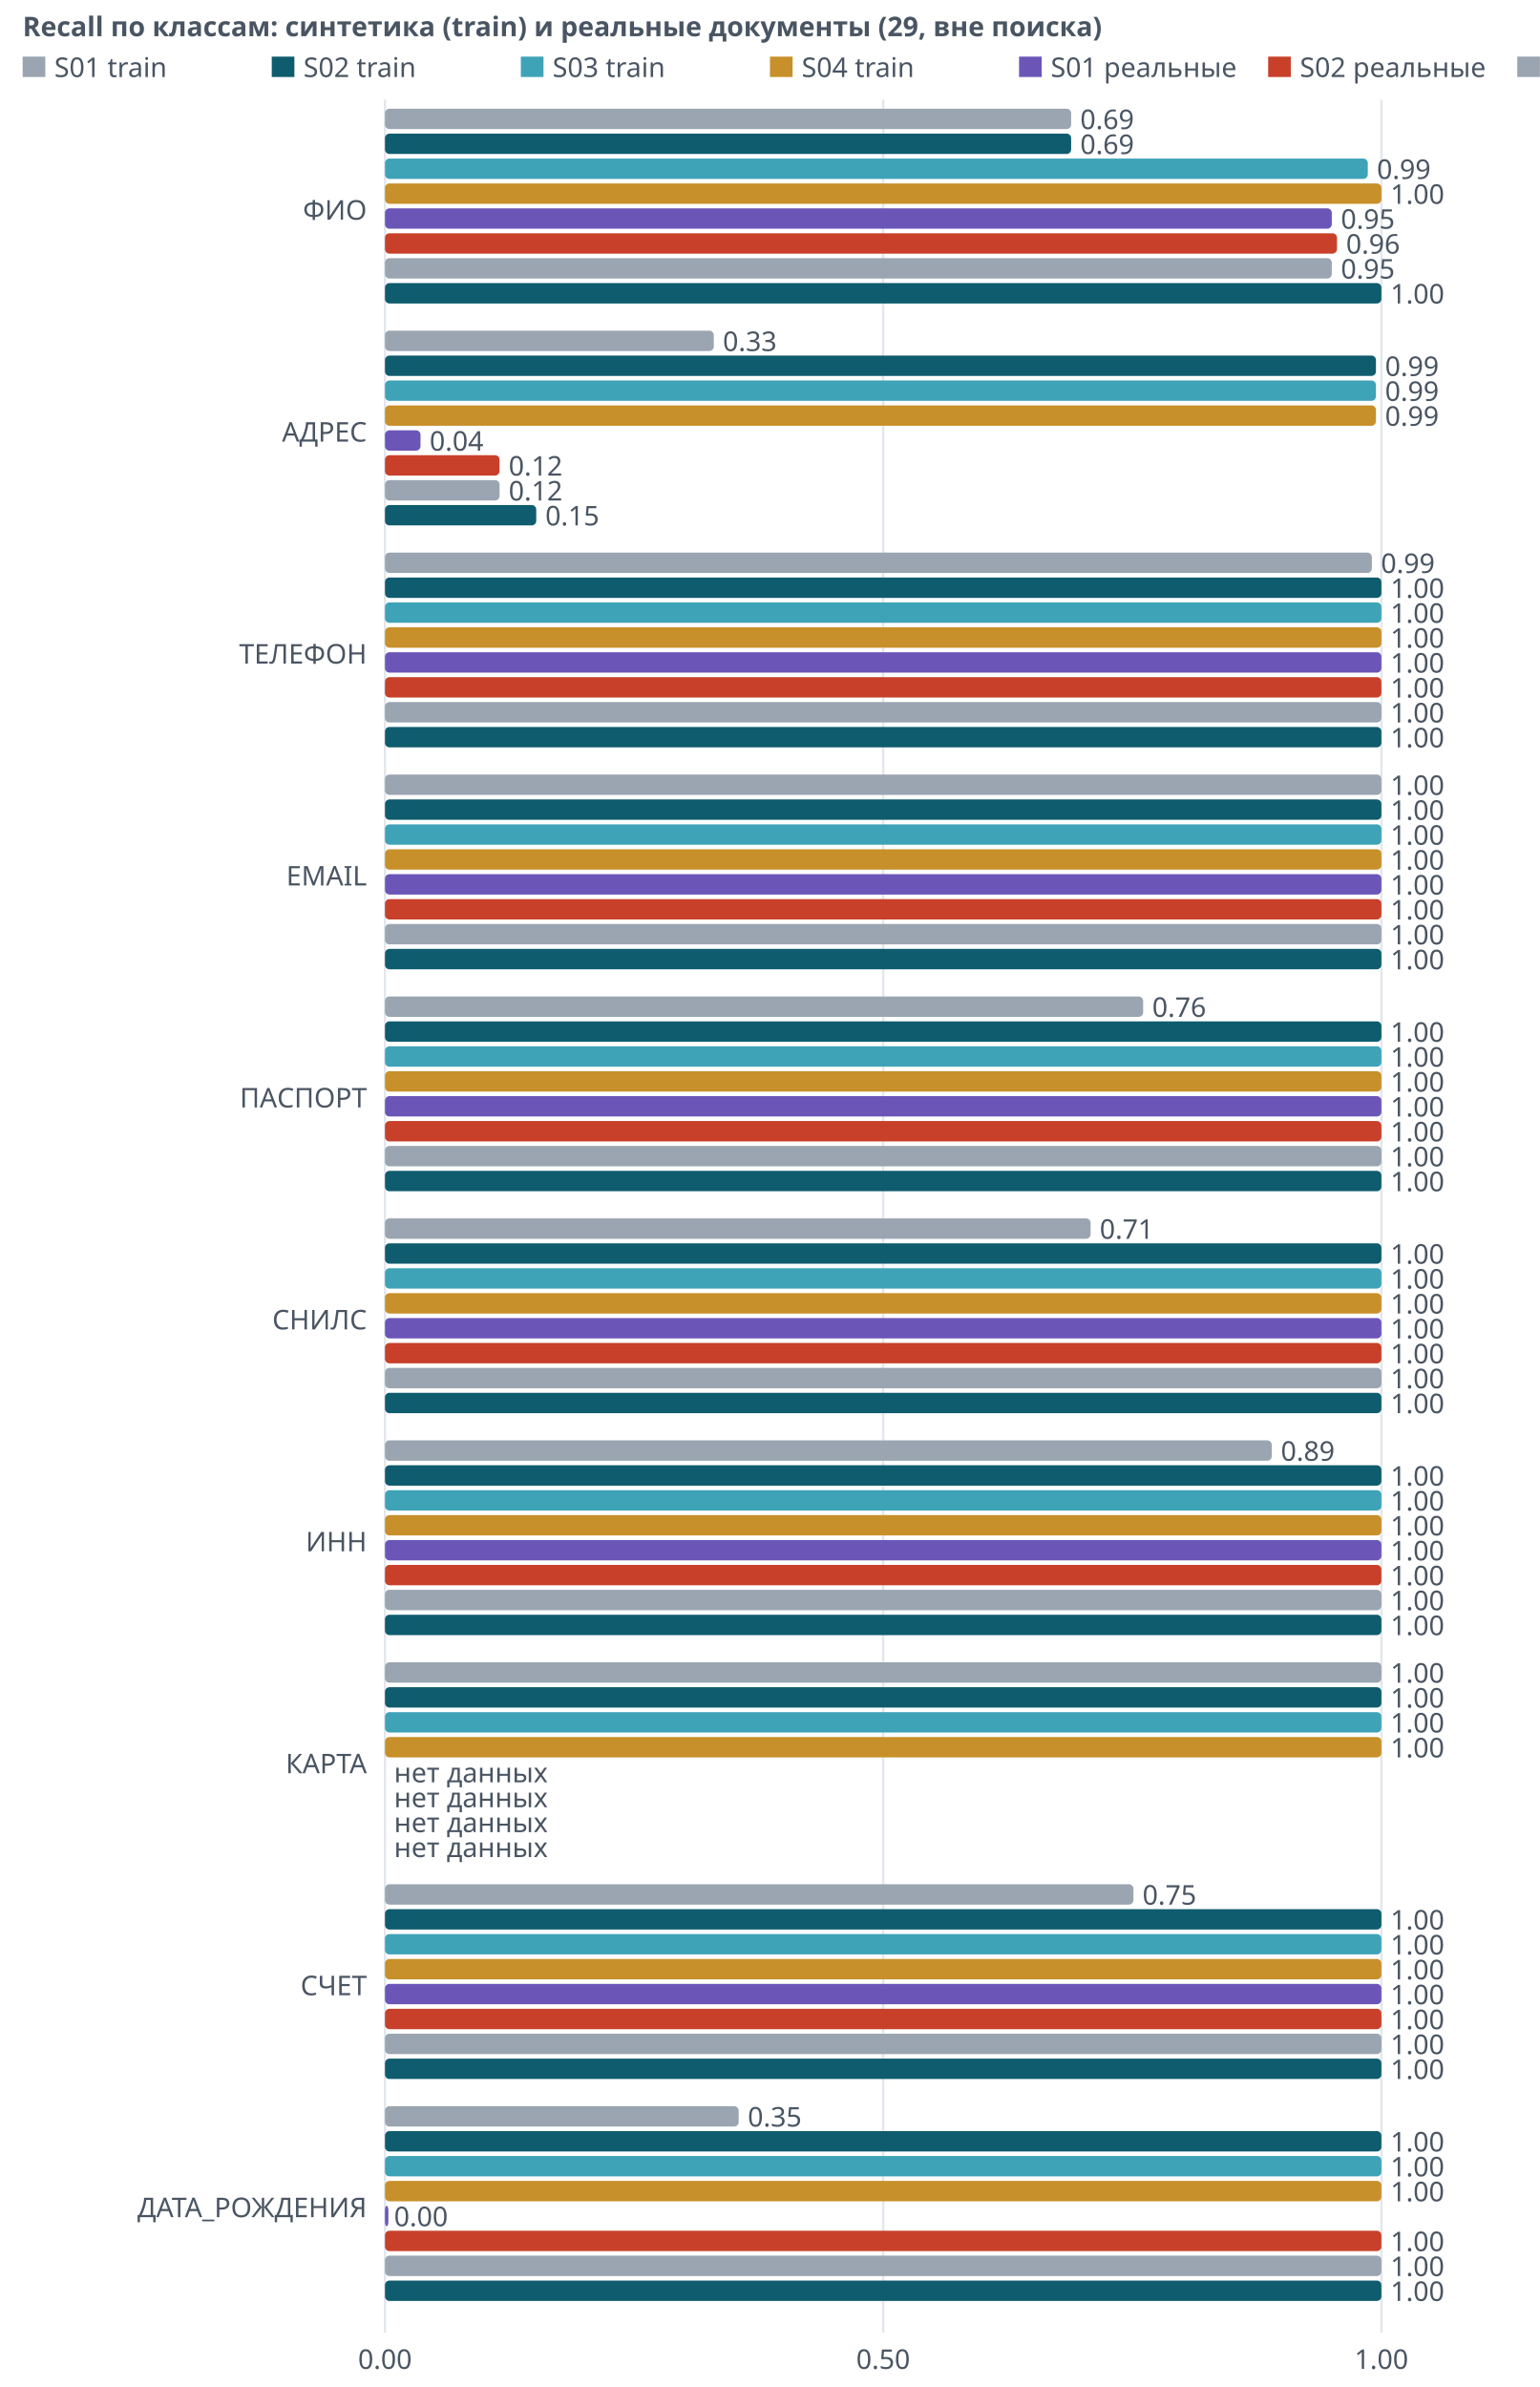
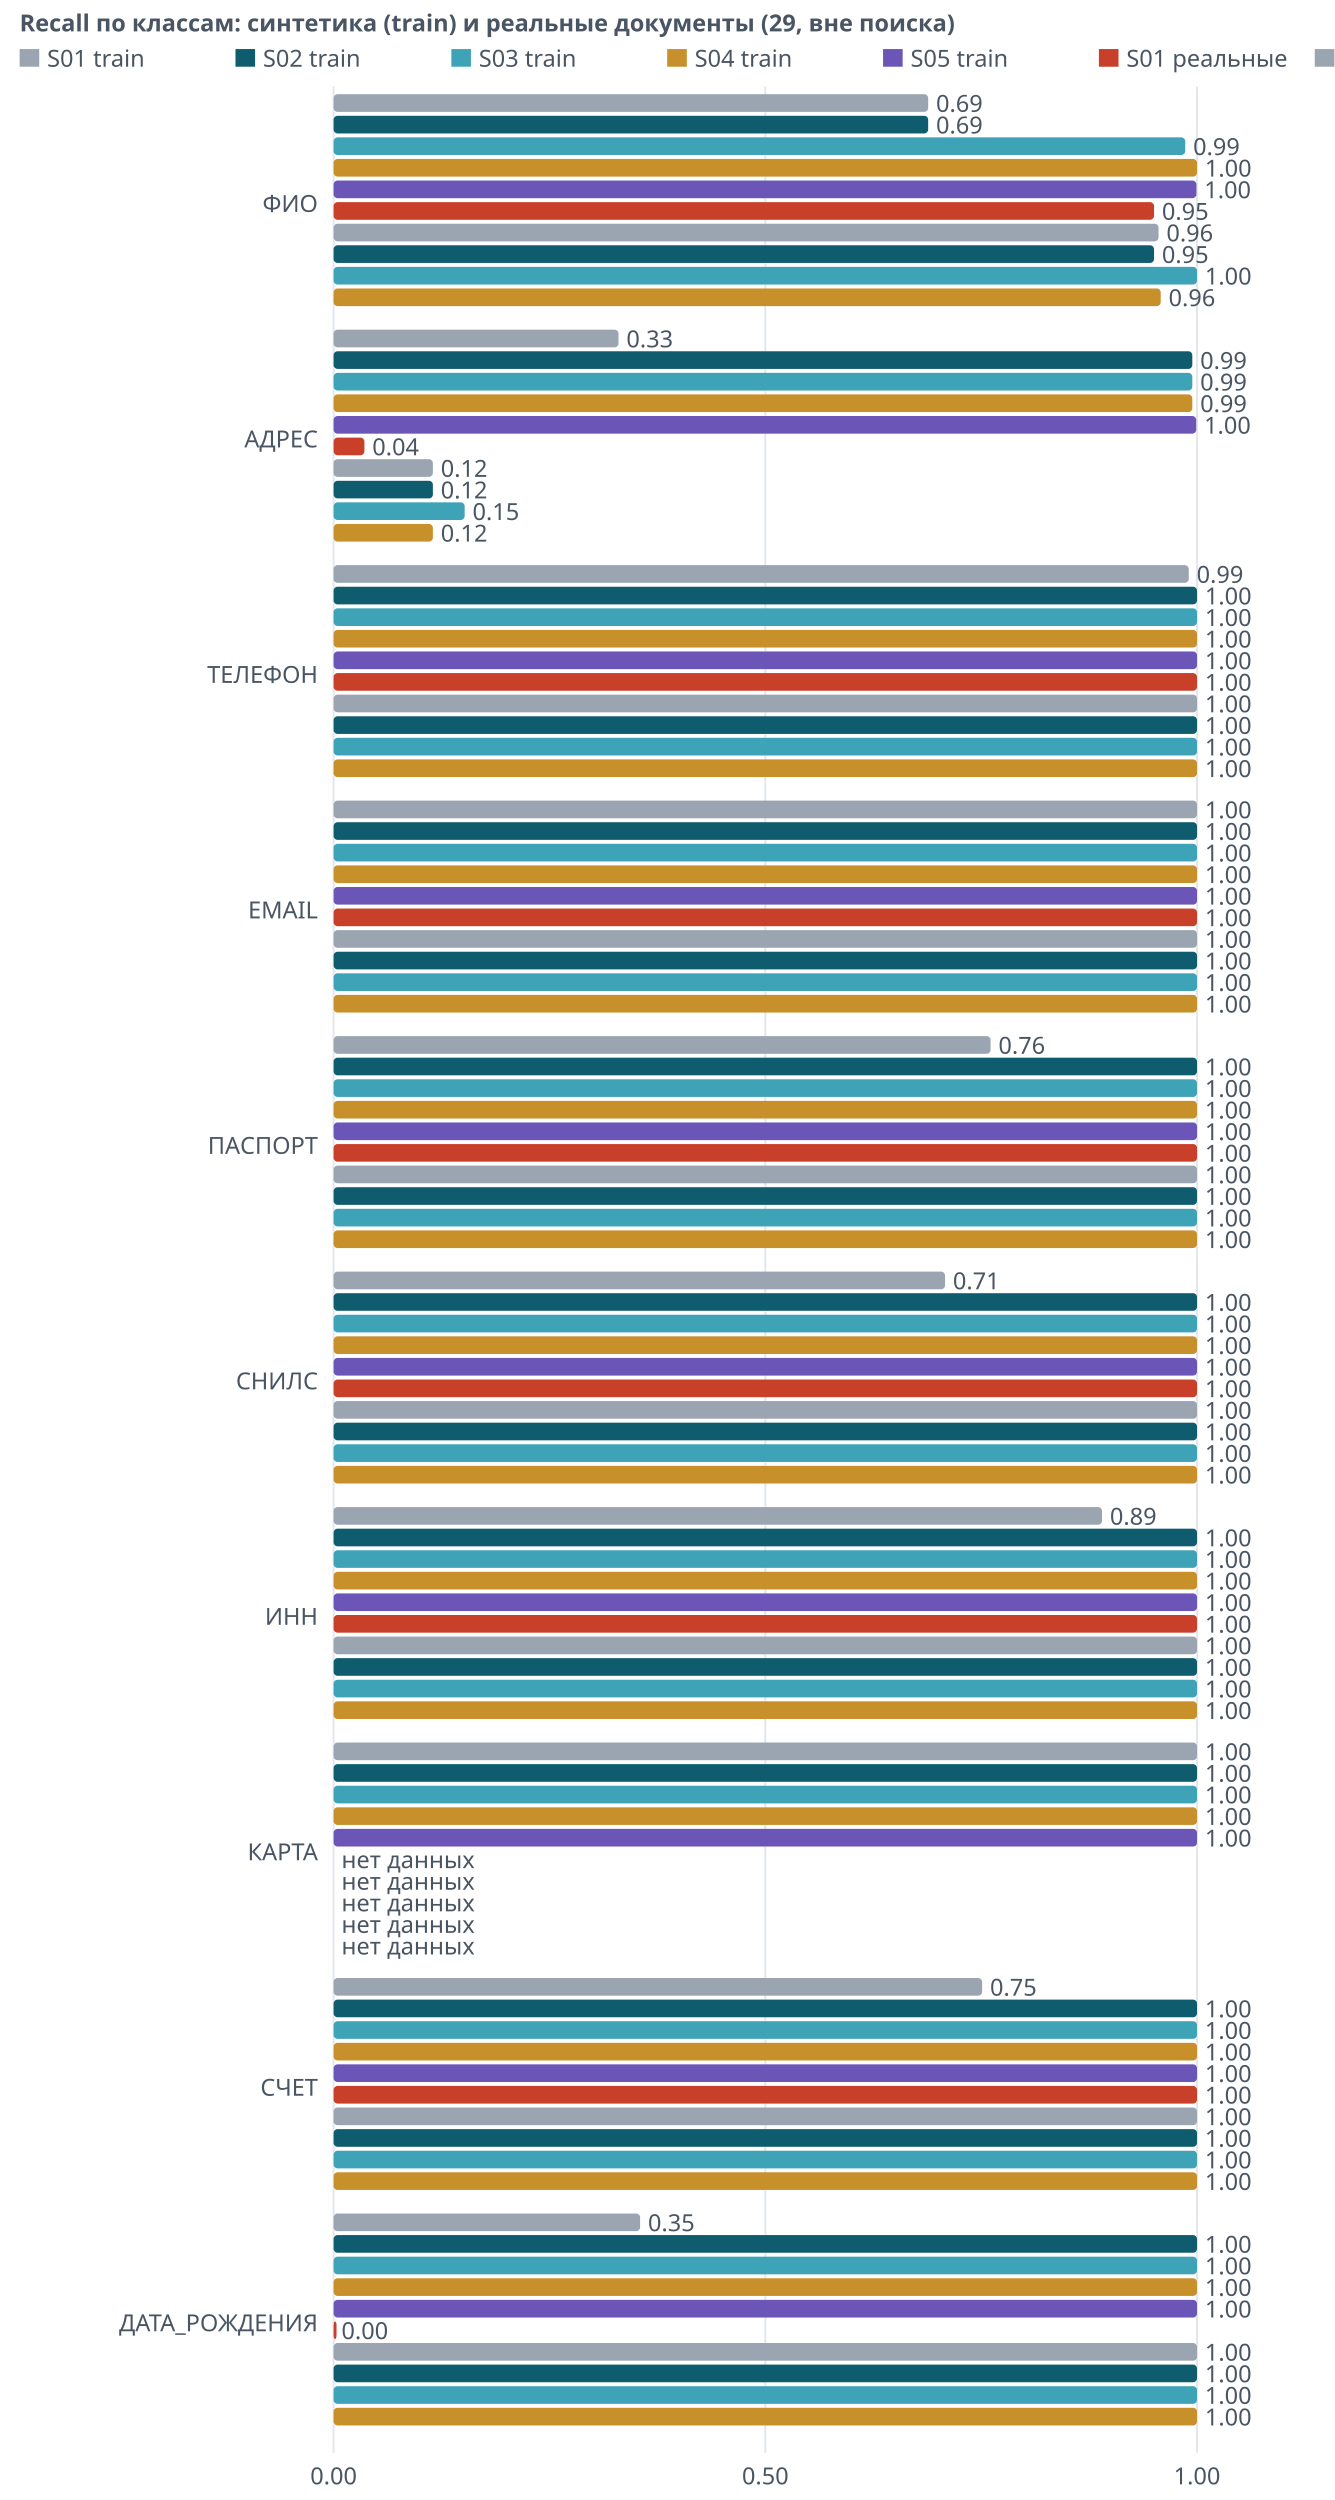
- <svg xmlns="http://www.w3.org/2000/svg" viewBox="0 0 680 1054" role="img" aria-label="Recall по классам: синтетика (train) и реальные документы (29, вне поиска)">
+ <svg xmlns="http://www.w3.org/2000/svg" viewBox="0 0 680 1274" role="img" aria-label="Recall по классам: синтетика (train) и реальные документы (29, вне поиска)">
  <style>text{font:12px system-ui,sans-serif;fill:#4a5563}.g{stroke:#e3e7ec}.t{font-weight:600}</style>
  <text class="t" x="10" y="16">Recall по классам: синтетика (train) и реальные документы (29, вне поиска)</text>
  <rect x="10" y="25" width="10" height="9" fill="#9aa5b1" />
  <text x="24" y="34">S01 train</text>
  <rect x="120" y="25" width="10" height="9" fill="#0f5c6e" />
  <text x="134" y="34">S02 train</text>
  <rect x="230" y="25" width="10" height="9" fill="#3fa3b8" />
  <text x="244" y="34">S03 train</text>
  <rect x="340" y="25" width="10" height="9" fill="#c8902a" />
  <text x="354" y="34">S04 train</text>
  <rect x="450" y="25" width="10" height="9" fill="#6b56b8" />
-   <text x="464" y="34">S01 реальные</text>
+   <text x="464" y="34">S05 train</text>
  <rect x="560" y="25" width="10" height="9" fill="#c8402a" />
-   <text x="574" y="34">S02 реальные</text>
+   <text x="574" y="34">S01 реальные</text>
  <rect x="670" y="25" width="10" height="9" fill="#9aa5b1" />
-   <text x="684" y="34">S03 реальные</text>
+   <text x="684" y="34">S02 реальные</text>
  <rect x="780" y="25" width="10" height="9" fill="#0f5c6e" />
-   <text x="794" y="34">S04 реальные</text>
-   <line class="g" x1="170" x2="170" y1="44" y2="1030" />
-   <text x="170" y="1046" text-anchor="middle">0.00</text>
-   <line class="g" x1="390" x2="390" y1="44" y2="1030" />
-   <text x="390" y="1046" text-anchor="middle">0.50</text>
-   <line class="g" x1="610" x2="610" y1="44" y2="1030" />
-   <text x="610" y="1046" text-anchor="middle">1.00</text>
-   <text x="162" y="97.0" text-anchor="end">ФИО</text>
+   <text x="794" y="34">S03 реальные</text>
+   <rect x="890" y="25" width="10" height="9" fill="#3fa3b8" />
+   <text x="904" y="34">S04 реальные</text>
+   <rect x="1000" y="25" width="10" height="9" fill="#c8902a" />
+   <text x="1014" y="34">S05 реальные</text>
+   <line class="g" x1="170" x2="170" y1="44" y2="1250" />
+   <text x="170" y="1266" text-anchor="middle">0.00</text>
+   <line class="g" x1="390" x2="390" y1="44" y2="1250" />
+   <text x="390" y="1266" text-anchor="middle">0.50</text>
+   <line class="g" x1="610" x2="610" y1="44" y2="1250" />
+   <text x="610" y="1266" text-anchor="middle">1.00</text>
+   <text x="162" y="108.0" text-anchor="end">ФИО</text>
  <rect x="170" y="48" width="303.0" height="9" rx="2" fill="#9aa5b1" />
  <text x="477.0" y="57">0.69</text>
  <rect x="170" y="59" width="303.0" height="9" rx="2" fill="#0f5c6e" />
  <text x="477.0" y="68">0.69</text>
  <rect x="170" y="70" width="434.0" height="9" rx="2" fill="#3fa3b8" />
  <text x="608.0" y="79">0.99</text>
  <rect x="170" y="81" width="440.0" height="9" rx="2" fill="#c8902a" />
  <text x="614.0" y="90">1.00</text>
-   <rect x="170" y="92" width="418.1" height="9" rx="2" fill="#6b56b8" />
-   <text x="592.1" y="101">0.95</text>
-   <rect x="170" y="103" width="420.4" height="9" rx="2" fill="#c8402a" />
-   <text x="594.4" y="112">0.96</text>
-   <rect x="170" y="114" width="418.1" height="9" rx="2" fill="#9aa5b1" />
-   <text x="592.1" y="123">0.95</text>
-   <rect x="170" y="125" width="440.0" height="9" rx="2" fill="#0f5c6e" />
-   <text x="614.0" y="134">1.00</text>
-   <text x="162" y="195.0" text-anchor="end">АДРЕС</text>
-   <rect x="170" y="146" width="145.2" height="9" rx="2" fill="#9aa5b1" />
-   <text x="319.2" y="155">0.33</text>
-   <rect x="170" y="157" width="437.6" height="9" rx="2" fill="#0f5c6e" />
-   <text x="611.6" y="166">0.99</text>
-   <rect x="170" y="168" width="437.6" height="9" rx="2" fill="#3fa3b8" />
-   <text x="611.6" y="177">0.99</text>
-   <rect x="170" y="179" width="437.6" height="9" rx="2" fill="#c8902a" />
+   <rect x="170" y="92" width="439.7" height="9" rx="2" fill="#6b56b8" />
+   <text x="613.7" y="101">1.00</text>
+   <rect x="170" y="103" width="418.1" height="9" rx="2" fill="#c8402a" />
+   <text x="592.1" y="112">0.95</text>
+   <rect x="170" y="114" width="420.4" height="9" rx="2" fill="#9aa5b1" />
+   <text x="594.4" y="123">0.96</text>
+   <rect x="170" y="125" width="418.1" height="9" rx="2" fill="#0f5c6e" />
+   <text x="592.1" y="134">0.95</text>
+   <rect x="170" y="136" width="440.0" height="9" rx="2" fill="#3fa3b8" />
+   <text x="614.0" y="145">1.00</text>
+   <rect x="170" y="147" width="421.5" height="9" rx="2" fill="#c8902a" />
+   <text x="595.5" y="156">0.96</text>
+   <text x="162" y="228.0" text-anchor="end">АДРЕС</text>
+   <rect x="170" y="168" width="145.2" height="9" rx="2" fill="#9aa5b1" />
+   <text x="319.2" y="177">0.33</text>
+   <rect x="170" y="179" width="437.6" height="9" rx="2" fill="#0f5c6e" />
  <text x="611.6" y="188">0.99</text>
-   <rect x="170" y="190" width="15.7" height="9" rx="2" fill="#6b56b8" />
-   <text x="189.7" y="199">0.04</text>
-   <rect x="170" y="201" width="50.6" height="9" rx="2" fill="#c8402a" />
-   <text x="224.6" y="210">0.12</text>
-   <rect x="170" y="212" width="50.6" height="9" rx="2" fill="#9aa5b1" />
-   <text x="224.6" y="221">0.12</text>
-   <rect x="170" y="223" width="66.8" height="9" rx="2" fill="#0f5c6e" />
-   <text x="240.8" y="232">0.15</text>
-   <text x="162" y="293.0" text-anchor="end">ТЕЛЕФОН</text>
-   <rect x="170" y="244" width="435.8" height="9" rx="2" fill="#9aa5b1" />
-   <text x="609.8" y="253">0.99</text>
-   <rect x="170" y="255" width="440.0" height="9" rx="2" fill="#0f5c6e" />
-   <text x="614.0" y="264">1.00</text>
-   <rect x="170" y="266" width="440.0" height="9" rx="2" fill="#3fa3b8" />
-   <text x="614.0" y="275">1.00</text>
-   <rect x="170" y="277" width="440.0" height="9" rx="2" fill="#c8902a" />
-   <text x="614.0" y="286">1.00</text>
-   <rect x="170" y="288" width="440.0" height="9" rx="2" fill="#6b56b8" />
-   <text x="614.0" y="297">1.00</text>
-   <rect x="170" y="299" width="440.0" height="9" rx="2" fill="#c8402a" />
+   <rect x="170" y="190" width="437.6" height="9" rx="2" fill="#3fa3b8" />
+   <text x="611.6" y="199">0.99</text>
+   <rect x="170" y="201" width="437.6" height="9" rx="2" fill="#c8902a" />
+   <text x="611.6" y="210">0.99</text>
+   <rect x="170" y="212" width="439.6" height="9" rx="2" fill="#6b56b8" />
+   <text x="613.6" y="221">1.00</text>
+   <rect x="170" y="223" width="15.7" height="9" rx="2" fill="#c8402a" />
+   <text x="189.7" y="232">0.04</text>
+   <rect x="170" y="234" width="50.6" height="9" rx="2" fill="#9aa5b1" />
+   <text x="224.6" y="243">0.12</text>
+   <rect x="170" y="245" width="50.6" height="9" rx="2" fill="#0f5c6e" />
+   <text x="224.6" y="254">0.12</text>
+   <rect x="170" y="256" width="66.8" height="9" rx="2" fill="#3fa3b8" />
+   <text x="240.8" y="265">0.15</text>
+   <rect x="170" y="267" width="50.6" height="9" rx="2" fill="#c8902a" />
+   <text x="224.6" y="276">0.12</text>
+   <text x="162" y="348.0" text-anchor="end">ТЕЛЕФОН</text>
+   <rect x="170" y="288" width="435.8" height="9" rx="2" fill="#9aa5b1" />
+   <text x="609.8" y="297">0.99</text>
+   <rect x="170" y="299" width="440.0" height="9" rx="2" fill="#0f5c6e" />
  <text x="614.0" y="308">1.00</text>
-   <rect x="170" y="310" width="440.0" height="9" rx="2" fill="#9aa5b1" />
+   <rect x="170" y="310" width="440.0" height="9" rx="2" fill="#3fa3b8" />
  <text x="614.0" y="319">1.00</text>
-   <rect x="170" y="321" width="440.0" height="9" rx="2" fill="#0f5c6e" />
+   <rect x="170" y="321" width="440.0" height="9" rx="2" fill="#c8902a" />
  <text x="614.0" y="330">1.00</text>
-   <text x="162" y="391.0" text-anchor="end">EMAIL</text>
-   <rect x="170" y="342" width="440.0" height="9" rx="2" fill="#9aa5b1" />
-   <text x="614.0" y="351">1.00</text>
-   <rect x="170" y="353" width="440.0" height="9" rx="2" fill="#0f5c6e" />
-   <text x="614.0" y="362">1.00</text>
-   <rect x="170" y="364" width="440.0" height="9" rx="2" fill="#3fa3b8" />
-   <text x="614.0" y="373">1.00</text>
-   <rect x="170" y="375" width="440.0" height="9" rx="2" fill="#c8902a" />
-   <text x="614.0" y="384">1.00</text>
-   <rect x="170" y="386" width="440.0" height="9" rx="2" fill="#6b56b8" />
-   <text x="614.0" y="395">1.00</text>
-   <rect x="170" y="397" width="440.0" height="9" rx="2" fill="#c8402a" />
-   <text x="614.0" y="406">1.00</text>
+   <rect x="170" y="332" width="440.0" height="9" rx="2" fill="#6b56b8" />
+   <text x="614.0" y="341">1.00</text>
+   <rect x="170" y="343" width="440.0" height="9" rx="2" fill="#c8402a" />
+   <text x="614.0" y="352">1.00</text>
+   <rect x="170" y="354" width="440.0" height="9" rx="2" fill="#9aa5b1" />
+   <text x="614.0" y="363">1.00</text>
+   <rect x="170" y="365" width="440.0" height="9" rx="2" fill="#0f5c6e" />
+   <text x="614.0" y="374">1.00</text>
+   <rect x="170" y="376" width="440.0" height="9" rx="2" fill="#3fa3b8" />
+   <text x="614.0" y="385">1.00</text>
+   <rect x="170" y="387" width="440.0" height="9" rx="2" fill="#c8902a" />
+   <text x="614.0" y="396">1.00</text>
+   <text x="162" y="468.0" text-anchor="end">EMAIL</text>
  <rect x="170" y="408" width="440.0" height="9" rx="2" fill="#9aa5b1" />
  <text x="614.0" y="417">1.00</text>
  <rect x="170" y="419" width="440.0" height="9" rx="2" fill="#0f5c6e" />
  <text x="614.0" y="428">1.00</text>
-   <text x="162" y="489.0" text-anchor="end">ПАСПОРТ</text>
-   <rect x="170" y="440" width="334.8" height="9" rx="2" fill="#9aa5b1" />
-   <text x="508.8" y="449">0.76</text>
-   <rect x="170" y="451" width="440.0" height="9" rx="2" fill="#0f5c6e" />
-   <text x="614.0" y="460">1.00</text>
-   <rect x="170" y="462" width="440.0" height="9" rx="2" fill="#3fa3b8" />
-   <text x="614.0" y="471">1.00</text>
-   <rect x="170" y="473" width="440.0" height="9" rx="2" fill="#c8902a" />
-   <text x="614.0" y="482">1.00</text>
-   <rect x="170" y="484" width="440.0" height="9" rx="2" fill="#6b56b8" />
-   <text x="614.0" y="493">1.00</text>
-   <rect x="170" y="495" width="440.0" height="9" rx="2" fill="#c8402a" />
-   <text x="614.0" y="504">1.00</text>
-   <rect x="170" y="506" width="440.0" height="9" rx="2" fill="#9aa5b1" />
-   <text x="614.0" y="515">1.00</text>
-   <rect x="170" y="517" width="440.0" height="9" rx="2" fill="#0f5c6e" />
-   <text x="614.0" y="526">1.00</text>
-   <text x="162" y="587.0" text-anchor="end">СНИЛС</text>
-   <rect x="170" y="538" width="311.6" height="9" rx="2" fill="#9aa5b1" />
-   <text x="485.6" y="547">0.71</text>
-   <rect x="170" y="549" width="440.0" height="9" rx="2" fill="#0f5c6e" />
-   <text x="614.0" y="558">1.00</text>
-   <rect x="170" y="560" width="440.0" height="9" rx="2" fill="#3fa3b8" />
-   <text x="614.0" y="569">1.00</text>
-   <rect x="170" y="571" width="440.0" height="9" rx="2" fill="#c8902a" />
-   <text x="614.0" y="580">1.00</text>
-   <rect x="170" y="582" width="440.0" height="9" rx="2" fill="#6b56b8" />
-   <text x="614.0" y="591">1.00</text>
-   <rect x="170" y="593" width="440.0" height="9" rx="2" fill="#c8402a" />
-   <text x="614.0" y="602">1.00</text>
-   <rect x="170" y="604" width="440.0" height="9" rx="2" fill="#9aa5b1" />
-   <text x="614.0" y="613">1.00</text>
-   <rect x="170" y="615" width="440.0" height="9" rx="2" fill="#0f5c6e" />
-   <text x="614.0" y="624">1.00</text>
-   <text x="162" y="685.0" text-anchor="end">ИНН</text>
-   <rect x="170" y="636" width="391.6" height="9" rx="2" fill="#9aa5b1" />
-   <text x="565.6" y="645">0.89</text>
-   <rect x="170" y="647" width="440.0" height="9" rx="2" fill="#0f5c6e" />
-   <text x="614.0" y="656">1.00</text>
-   <rect x="170" y="658" width="440.0" height="9" rx="2" fill="#3fa3b8" />
-   <text x="614.0" y="667">1.00</text>
-   <rect x="170" y="669" width="440.0" height="9" rx="2" fill="#c8902a" />
-   <text x="614.0" y="678">1.00</text>
-   <rect x="170" y="680" width="440.0" height="9" rx="2" fill="#6b56b8" />
-   <text x="614.0" y="689">1.00</text>
-   <rect x="170" y="691" width="440.0" height="9" rx="2" fill="#c8402a" />
-   <text x="614.0" y="700">1.00</text>
-   <rect x="170" y="702" width="440.0" height="9" rx="2" fill="#9aa5b1" />
-   <text x="614.0" y="711">1.00</text>
-   <rect x="170" y="713" width="440.0" height="9" rx="2" fill="#0f5c6e" />
-   <text x="614.0" y="722">1.00</text>
-   <text x="162" y="783.0" text-anchor="end">КАРТА</text>
-   <rect x="170" y="734" width="440.0" height="9" rx="2" fill="#9aa5b1" />
-   <text x="614.0" y="743">1.00</text>
-   <rect x="170" y="745" width="440.0" height="9" rx="2" fill="#0f5c6e" />
-   <text x="614.0" y="754">1.00</text>
-   <rect x="170" y="756" width="440.0" height="9" rx="2" fill="#3fa3b8" />
-   <text x="614.0" y="765">1.00</text>
-   <rect x="170" y="767" width="440.0" height="9" rx="2" fill="#c8902a" />
-   <text x="614.0" y="776">1.00</text>
-   <text x="174" y="787">нет данных</text>
-   <text x="174" y="798">нет данных</text>
-   <text x="174" y="809">нет данных</text>
-   <text x="174" y="820">нет данных</text>
-   <text x="162" y="881.0" text-anchor="end">СЧЕТ</text>
-   <rect x="170" y="832" width="330.5" height="9" rx="2" fill="#9aa5b1" />
-   <text x="504.5" y="841">0.75</text>
-   <rect x="170" y="843" width="440.0" height="9" rx="2" fill="#0f5c6e" />
-   <text x="614.0" y="852">1.00</text>
-   <rect x="170" y="854" width="440.0" height="9" rx="2" fill="#3fa3b8" />
-   <text x="614.0" y="863">1.00</text>
-   <rect x="170" y="865" width="440.0" height="9" rx="2" fill="#c8902a" />
-   <text x="614.0" y="874">1.00</text>
-   <rect x="170" y="876" width="440.0" height="9" rx="2" fill="#6b56b8" />
-   <text x="614.0" y="885">1.00</text>
-   <rect x="170" y="887" width="440.0" height="9" rx="2" fill="#c8402a" />
-   <text x="614.0" y="896">1.00</text>
-   <rect x="170" y="898" width="440.0" height="9" rx="2" fill="#9aa5b1" />
-   <text x="614.0" y="907">1.00</text>
-   <rect x="170" y="909" width="440.0" height="9" rx="2" fill="#0f5c6e" />
-   <text x="614.0" y="918">1.00</text>
-   <text x="162" y="979.0" text-anchor="end">ДАТА_РОЖДЕНИЯ</text>
-   <rect x="170" y="930" width="156.2" height="9" rx="2" fill="#9aa5b1" />
-   <text x="330.2" y="939">0.35</text>
-   <rect x="170" y="941" width="440.0" height="9" rx="2" fill="#0f5c6e" />
-   <text x="614.0" y="950">1.00</text>
-   <rect x="170" y="952" width="440.0" height="9" rx="2" fill="#3fa3b8" />
-   <text x="614.0" y="961">1.00</text>
-   <rect x="170" y="963" width="440.0" height="9" rx="2" fill="#c8902a" />
-   <text x="614.0" y="972">1.00</text>
-   <rect x="170" y="974" width="1.5" height="9" rx="2" fill="#6b56b8" />
-   <text x="174.0" y="983">0.00</text>
-   <rect x="170" y="985" width="440.0" height="9" rx="2" fill="#c8402a" />
-   <text x="614.0" y="994">1.00</text>
-   <rect x="170" y="996" width="440.0" height="9" rx="2" fill="#9aa5b1" />
-   <text x="614.0" y="1005">1.00</text>
-   <rect x="170" y="1007" width="440.0" height="9" rx="2" fill="#0f5c6e" />
-   <text x="614.0" y="1016">1.00</text>
+   <rect x="170" y="430" width="440.0" height="9" rx="2" fill="#3fa3b8" />
+   <text x="614.0" y="439">1.00</text>
+   <rect x="170" y="441" width="440.0" height="9" rx="2" fill="#c8902a" />
+   <text x="614.0" y="450">1.00</text>
+   <rect x="170" y="452" width="440.0" height="9" rx="2" fill="#6b56b8" />
+   <text x="614.0" y="461">1.00</text>
+   <rect x="170" y="463" width="440.0" height="9" rx="2" fill="#c8402a" />
+   <text x="614.0" y="472">1.00</text>
+   <rect x="170" y="474" width="440.0" height="9" rx="2" fill="#9aa5b1" />
+   <text x="614.0" y="483">1.00</text>
+   <rect x="170" y="485" width="440.0" height="9" rx="2" fill="#0f5c6e" />
+   <text x="614.0" y="494">1.00</text>
+   <rect x="170" y="496" width="440.0" height="9" rx="2" fill="#3fa3b8" />
+   <text x="614.0" y="505">1.00</text>
+   <rect x="170" y="507" width="440.0" height="9" rx="2" fill="#c8902a" />
+   <text x="614.0" y="516">1.00</text>
+   <text x="162" y="588.0" text-anchor="end">ПАСПОРТ</text>
+   <rect x="170" y="528" width="334.8" height="9" rx="2" fill="#9aa5b1" />
+   <text x="508.8" y="537">0.76</text>
+   <rect x="170" y="539" width="440.0" height="9" rx="2" fill="#0f5c6e" />
+   <text x="614.0" y="548">1.00</text>
+   <rect x="170" y="550" width="440.0" height="9" rx="2" fill="#3fa3b8" />
+   <text x="614.0" y="559">1.00</text>
+   <rect x="170" y="561" width="440.0" height="9" rx="2" fill="#c8902a" />
+   <text x="614.0" y="570">1.00</text>
+   <rect x="170" y="572" width="440.0" height="9" rx="2" fill="#6b56b8" />
+   <text x="614.0" y="581">1.00</text>
+   <rect x="170" y="583" width="440.0" height="9" rx="2" fill="#c8402a" />
+   <text x="614.0" y="592">1.00</text>
+   <rect x="170" y="594" width="440.0" height="9" rx="2" fill="#9aa5b1" />
+   <text x="614.0" y="603">1.00</text>
+   <rect x="170" y="605" width="440.0" height="9" rx="2" fill="#0f5c6e" />
+   <text x="614.0" y="614">1.00</text>
+   <rect x="170" y="616" width="440.0" height="9" rx="2" fill="#3fa3b8" />
+   <text x="614.0" y="625">1.00</text>
+   <rect x="170" y="627" width="440.0" height="9" rx="2" fill="#c8902a" />
+   <text x="614.0" y="636">1.00</text>
+   <text x="162" y="708.0" text-anchor="end">СНИЛС</text>
+   <rect x="170" y="648" width="311.6" height="9" rx="2" fill="#9aa5b1" />
+   <text x="485.6" y="657">0.71</text>
+   <rect x="170" y="659" width="440.0" height="9" rx="2" fill="#0f5c6e" />
+   <text x="614.0" y="668">1.00</text>
+   <rect x="170" y="670" width="440.0" height="9" rx="2" fill="#3fa3b8" />
+   <text x="614.0" y="679">1.00</text>
+   <rect x="170" y="681" width="440.0" height="9" rx="2" fill="#c8902a" />
+   <text x="614.0" y="690">1.00</text>
+   <rect x="170" y="692" width="440.0" height="9" rx="2" fill="#6b56b8" />
+   <text x="614.0" y="701">1.00</text>
+   <rect x="170" y="703" width="440.0" height="9" rx="2" fill="#c8402a" />
+   <text x="614.0" y="712">1.00</text>
+   <rect x="170" y="714" width="440.0" height="9" rx="2" fill="#9aa5b1" />
+   <text x="614.0" y="723">1.00</text>
+   <rect x="170" y="725" width="440.0" height="9" rx="2" fill="#0f5c6e" />
+   <text x="614.0" y="734">1.00</text>
+   <rect x="170" y="736" width="440.0" height="9" rx="2" fill="#3fa3b8" />
+   <text x="614.0" y="745">1.00</text>
+   <rect x="170" y="747" width="440.0" height="9" rx="2" fill="#c8902a" />
+   <text x="614.0" y="756">1.00</text>
+   <text x="162" y="828.0" text-anchor="end">ИНН</text>
+   <rect x="170" y="768" width="391.6" height="9" rx="2" fill="#9aa5b1" />
+   <text x="565.6" y="777">0.89</text>
+   <rect x="170" y="779" width="440.0" height="9" rx="2" fill="#0f5c6e" />
+   <text x="614.0" y="788">1.00</text>
+   <rect x="170" y="790" width="440.0" height="9" rx="2" fill="#3fa3b8" />
+   <text x="614.0" y="799">1.00</text>
+   <rect x="170" y="801" width="440.0" height="9" rx="2" fill="#c8902a" />
+   <text x="614.0" y="810">1.00</text>
+   <rect x="170" y="812" width="440.0" height="9" rx="2" fill="#6b56b8" />
+   <text x="614.0" y="821">1.00</text>
+   <rect x="170" y="823" width="440.0" height="9" rx="2" fill="#c8402a" />
+   <text x="614.0" y="832">1.00</text>
+   <rect x="170" y="834" width="440.0" height="9" rx="2" fill="#9aa5b1" />
+   <text x="614.0" y="843">1.00</text>
+   <rect x="170" y="845" width="440.0" height="9" rx="2" fill="#0f5c6e" />
+   <text x="614.0" y="854">1.00</text>
+   <rect x="170" y="856" width="440.0" height="9" rx="2" fill="#3fa3b8" />
+   <text x="614.0" y="865">1.00</text>
+   <rect x="170" y="867" width="440.0" height="9" rx="2" fill="#c8902a" />
+   <text x="614.0" y="876">1.00</text>
+   <text x="162" y="948.0" text-anchor="end">КАРТА</text>
+   <rect x="170" y="888" width="440.0" height="9" rx="2" fill="#9aa5b1" />
+   <text x="614.0" y="897">1.00</text>
+   <rect x="170" y="899" width="440.0" height="9" rx="2" fill="#0f5c6e" />
+   <text x="614.0" y="908">1.00</text>
+   <rect x="170" y="910" width="440.0" height="9" rx="2" fill="#3fa3b8" />
+   <text x="614.0" y="919">1.00</text>
+   <rect x="170" y="921" width="440.0" height="9" rx="2" fill="#c8902a" />
+   <text x="614.0" y="930">1.00</text>
+   <rect x="170" y="932" width="440.0" height="9" rx="2" fill="#6b56b8" />
+   <text x="614.0" y="941">1.00</text>
+   <text x="174" y="952">нет данных</text>
+   <text x="174" y="963">нет данных</text>
+   <text x="174" y="974">нет данных</text>
+   <text x="174" y="985">нет данных</text>
+   <text x="174" y="996">нет данных</text>
+   <text x="162" y="1068.0" text-anchor="end">СЧЕТ</text>
+   <rect x="170" y="1008" width="330.5" height="9" rx="2" fill="#9aa5b1" />
+   <text x="504.5" y="1017">0.75</text>
+   <rect x="170" y="1019" width="440.0" height="9" rx="2" fill="#0f5c6e" />
+   <text x="614.0" y="1028">1.00</text>
+   <rect x="170" y="1030" width="440.0" height="9" rx="2" fill="#3fa3b8" />
+   <text x="614.0" y="1039">1.00</text>
+   <rect x="170" y="1041" width="440.0" height="9" rx="2" fill="#c8902a" />
+   <text x="614.0" y="1050">1.00</text>
+   <rect x="170" y="1052" width="440.0" height="9" rx="2" fill="#6b56b8" />
+   <text x="614.0" y="1061">1.00</text>
+   <rect x="170" y="1063" width="440.0" height="9" rx="2" fill="#c8402a" />
+   <text x="614.0" y="1072">1.00</text>
+   <rect x="170" y="1074" width="440.0" height="9" rx="2" fill="#9aa5b1" />
+   <text x="614.0" y="1083">1.00</text>
+   <rect x="170" y="1085" width="440.0" height="9" rx="2" fill="#0f5c6e" />
+   <text x="614.0" y="1094">1.00</text>
+   <rect x="170" y="1096" width="440.0" height="9" rx="2" fill="#3fa3b8" />
+   <text x="614.0" y="1105">1.00</text>
+   <rect x="170" y="1107" width="440.0" height="9" rx="2" fill="#c8902a" />
+   <text x="614.0" y="1116">1.00</text>
+   <text x="162" y="1188.0" text-anchor="end">ДАТА_РОЖДЕНИЯ</text>
+   <rect x="170" y="1128" width="156.2" height="9" rx="2" fill="#9aa5b1" />
+   <text x="330.2" y="1137">0.35</text>
+   <rect x="170" y="1139" width="440.0" height="9" rx="2" fill="#0f5c6e" />
+   <text x="614.0" y="1148">1.00</text>
+   <rect x="170" y="1150" width="440.0" height="9" rx="2" fill="#3fa3b8" />
+   <text x="614.0" y="1159">1.00</text>
+   <rect x="170" y="1161" width="440.0" height="9" rx="2" fill="#c8902a" />
+   <text x="614.0" y="1170">1.00</text>
+   <rect x="170" y="1172" width="440.0" height="9" rx="2" fill="#6b56b8" />
+   <text x="614.0" y="1181">1.00</text>
+   <rect x="170" y="1183" width="1.5" height="9" rx="2" fill="#c8402a" />
+   <text x="174.0" y="1192">0.00</text>
+   <rect x="170" y="1194" width="440.0" height="9" rx="2" fill="#9aa5b1" />
+   <text x="614.0" y="1203">1.00</text>
+   <rect x="170" y="1205" width="440.0" height="9" rx="2" fill="#0f5c6e" />
+   <text x="614.0" y="1214">1.00</text>
+   <rect x="170" y="1216" width="440.0" height="9" rx="2" fill="#3fa3b8" />
+   <text x="614.0" y="1225">1.00</text>
+   <rect x="170" y="1227" width="440.0" height="9" rx="2" fill="#c8902a" />
+   <text x="614.0" y="1236">1.00</text>
</svg>
